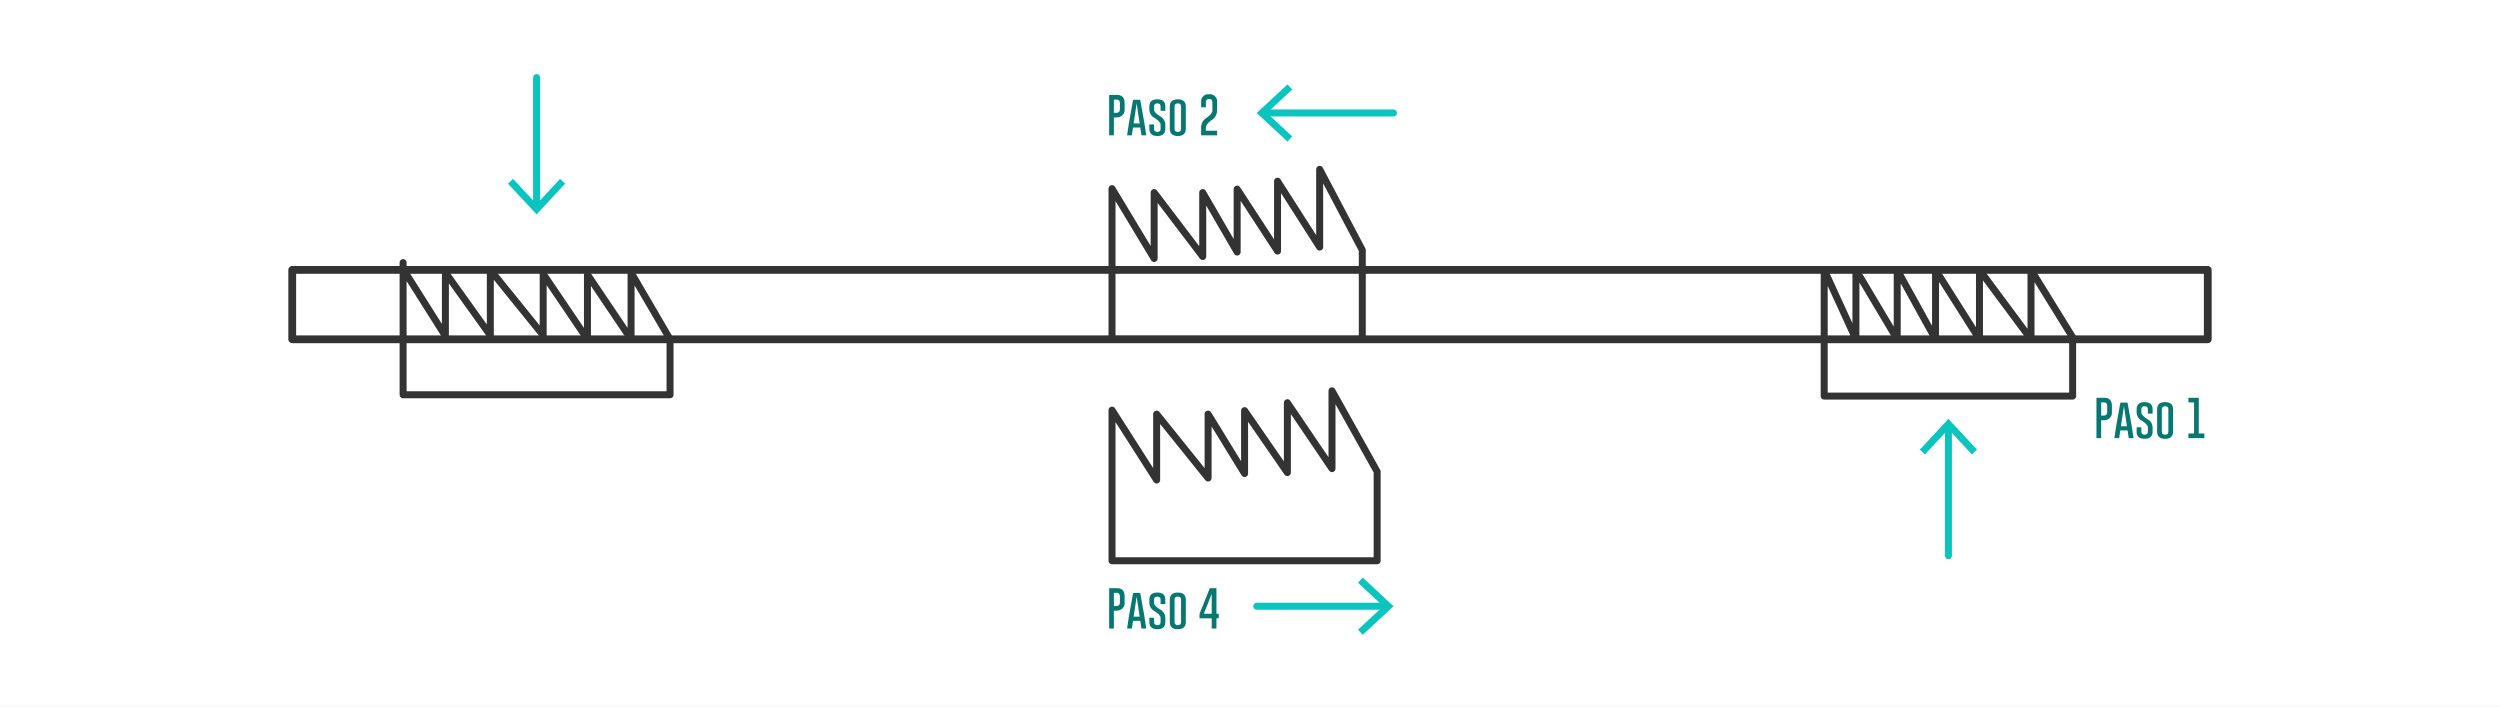
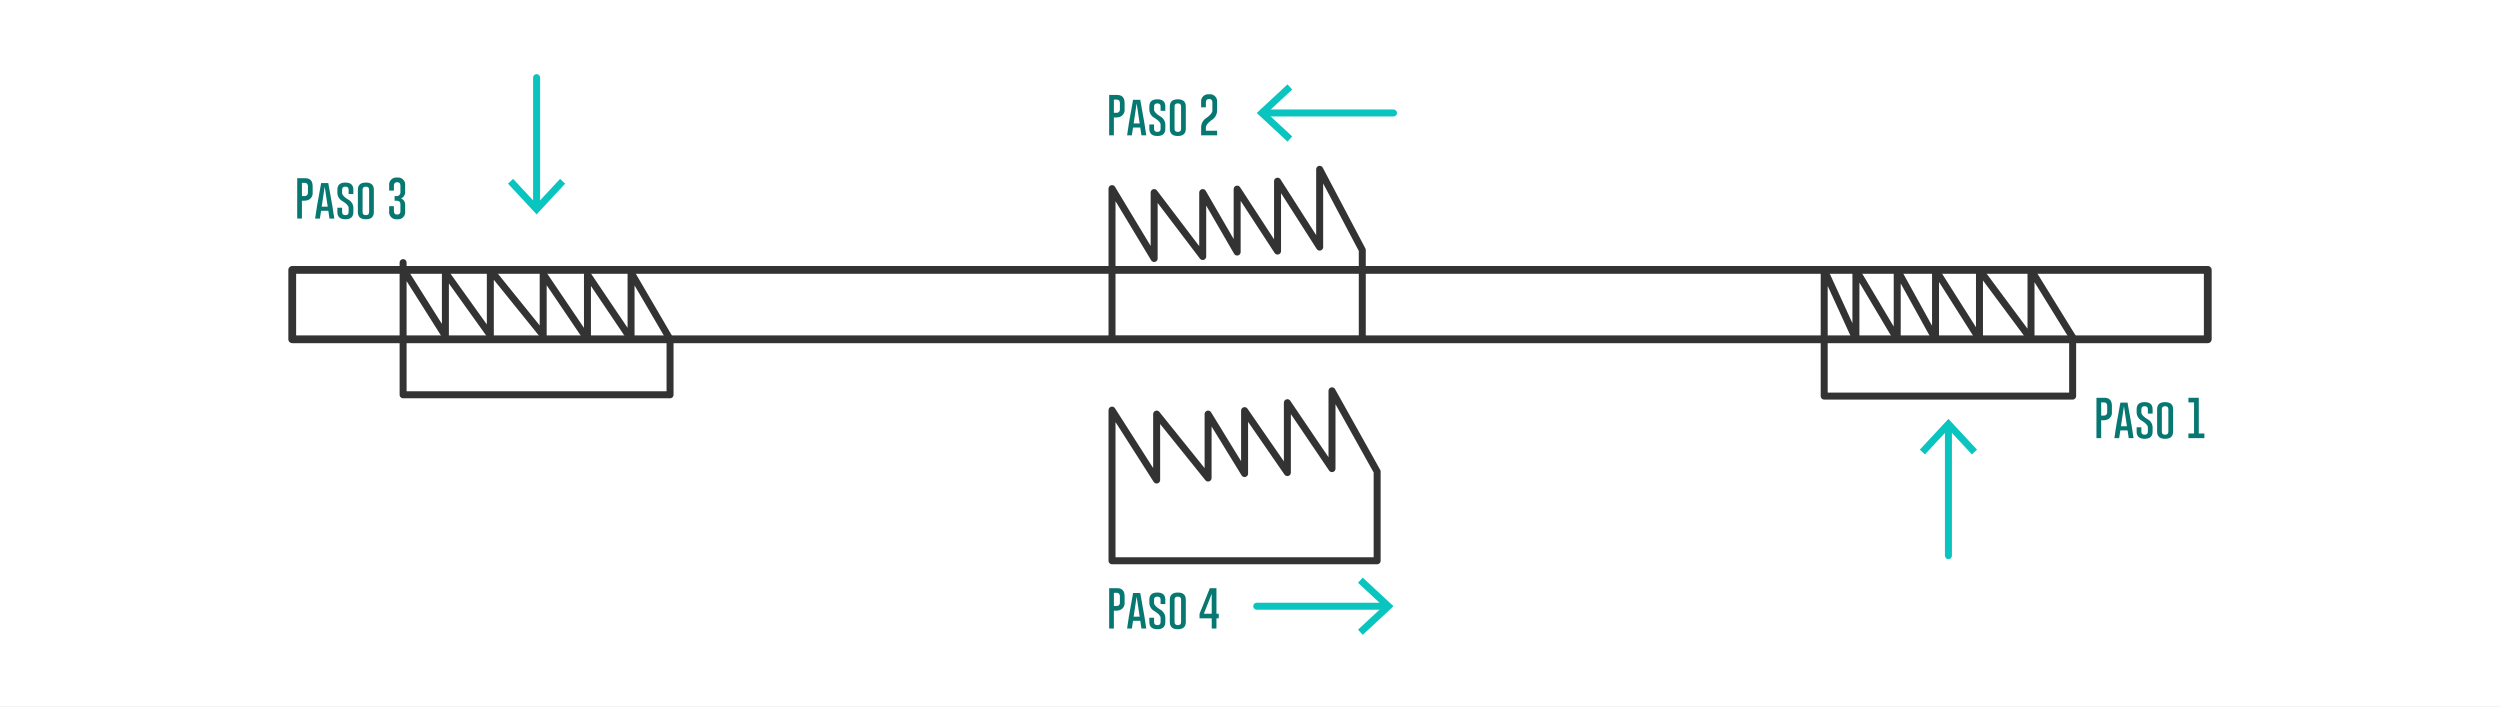
<svg xmlns="http://www.w3.org/2000/svg" width="715" height="202" viewBox="0 0 715 202">
-   <g transform="translate(-443 -5733)">
-     <g transform="translate(-2092.336 6268.504)">
-       <rect width="715" height="202" transform="translate(2535.336 -535.504)" fill="#fff" />
-       <rect width="547.843" height="19.843" transform="translate(2618.915 -458.315)" fill="none" stroke="#333" stroke-linecap="round" stroke-linejoin="round" stroke-width="2.23" />
-       <path d="M2650.625-460.394v37.8h76.346v-15.874l-11.15-19.087v19.087l-12.472-18.52v18.52l-12.661-18.709v17.575l-15.118-18.709v18.709l-12.85-17.953v18.142l-11.339-17.953" fill="none" stroke="#333" stroke-linecap="round" stroke-linejoin="round" stroke-width="2" />
-       <path d="M2688.8-475.358a1,1,0,0,1-1-1v-36.949a1,1,0,0,1,1-1,1,1,0,0,1,1,1v36.949A1,1,0,0,1,2688.8-475.358Z" fill="#0ac4bf" />
-       <path d="M2680.619-482.985l1.465-1.364,6.713,7.224,6.715-7.224,1.465,1.364-8.18,8.8Z" fill="#0ac4bf" />
-       <path d="M3092.584-375.583a1,1,0,0,1-1-1v-36.949a1,1,0,0,1,1-1,1,1,0,0,1,1,1v36.949A1,1,0,0,1,3092.584-375.583Z" fill="#0ac4bf" />
-       <path d="M3100.763-406.9l-1.465,1.364-6.713-7.224-6.715,7.224-1.465-1.364,8.18-8.8Z" fill="#0ac4bf" />
-       <path d="M3057.056-458.315v36.095h71.055v-16.819l-11.906-19.276v19.843l-14.74-19.843v19.843L3088.9-458.315v19.843l-10.96-19.843v19.843l-11.811-19.843v19.843Z" fill="none" stroke="#333" stroke-linecap="round" stroke-linejoin="round" stroke-width="2" />
-       <path d="M3134.921-421.74h2.32q2.1.006,2.1,2.326v1.787a2.084,2.084,0,0,1-1.518,2.2,3.651,3.651,0,0,1-1.09.123h-.463v5.1h-1.353Zm1.353,1.33v3.773h.575a1.908,1.908,0,0,0,.562-.058.914.914,0,0,0,.58-.932v-1.787q0-1-.926-1Z" fill="#077771" />
-       <path d="M3144.993-413.73l.539,3.533h-1.377l-.334-2.221h-2.068l-.34,2.221h-1.365l.527-3.522,1.19-6.638h2.044Zm-1.348.134-.861-5.742-.861,5.742Z" fill="#077771" />
-       <path d="M3146.411-418.459q0-2.038,2.285-2.039t2.285,2.039v1.254h-1.353v-1.254q0-.867-.926-.867h-.012q-.925,0-.925.867v.949q0,.786,1.687,1.846a2.731,2.731,0,0,1,1.529,2.291v1.324q0,2.045-2.279,2.045t-2.291-2.045V-413.3h1.354v1.248q0,.873.937.873t.926-.873v-1.195q0-.839-1.688-1.9a2.754,2.754,0,0,1-1.529-2.327Z" fill="#077771" />
-       <path d="M3156.841-412.049q0,2.04-2.285,2.045t-2.286-2.045v-6.41q0-2.038,2.286-2.039t2.285,2.039Zm-1.354-6.41q0-.867-.926-.867h-.011q-.925,0-.926.867v6.41q0,.873.932.873t.931-.873Z" fill="#077771" />
-       <path d="M3164.188-421.74v10.213h1.606v1.33h-4.57v-1.33h1.611v-8.883h-1.611v-1.33Z" fill="#077771" />
-       <path d="M2933.878-502.189h-36.949a1,1,0,0,1-1-1,1,1,0,0,1,1-1h36.949a1,1,0,0,1,1,1A1,1,0,0,1,2933.878-502.189Z" fill="#0ac4bf" />
-       <path d="M2903.555-511.369l1.364,1.465-7.224,6.713,7.224,6.715-1.364,1.465-8.8-8.18Z" fill="#0ac4bf" />
-       <path d="M2931.708-361.126h-36.949a1,1,0,0,1-1-1,1,1,0,0,1,1-1h36.949a1,1,0,0,1,1,1A1,1,0,0,1,2931.708-361.126Z" fill="#0ac4bf" />
-       <path d="M2925.082-353.946l-1.364-1.465,7.224-6.713-7.224-6.715,1.364-1.465,8.8,8.18Z" fill="#0ac4bf" />
-       <path d="M2853.374-481.559v43.087h71.575v-25.512l-12.189-23.1v22.252l-12.047-18.85V-463.7l-11.551-17.717v18l-9.85-17.008v18.283l-13.89-18.283v18.85Z" fill="none" stroke="#333" stroke-linecap="round" stroke-linejoin="round" stroke-width="2" />
-       <path d="M2853.374-418.208v43.087H2929.2v-25.512l-12.913-23.1v22.252l-12.763-18.85v19.984l-12.237-17.717v18l-10.436-17.008v18.283l-14.715-18.283v18.85Z" fill="none" stroke="#333" stroke-linecap="round" stroke-linejoin="round" stroke-width="2" />
-       <path d="M2852.556-508.345h2.32q2.1.006,2.1,2.326v1.788a2.084,2.084,0,0,1-1.517,2.2,3.656,3.656,0,0,1-1.09.123h-.463v5.1h-1.353Zm1.353,1.33v3.774h.574a1.9,1.9,0,0,0,.563-.059.914.914,0,0,0,.58-.931v-1.788q0-1-.926-1Z" fill="#077771" />
-       <path d="M2862.628-500.335l.539,3.533h-1.377l-.334-2.22h-2.068l-.34,2.22h-1.365l.527-3.521,1.189-6.639h2.045Zm-1.348.135-.861-5.742-.861,5.742Z" fill="#077771" />
-       <path d="M2864.046-505.063q0-2.04,2.285-2.04t2.285,2.04v1.253h-1.353v-1.253q0-.869-.926-.868h-.012q-.925,0-.926.868v.949q0,.785,1.688,1.845a2.734,2.734,0,0,1,1.529,2.291v1.325q0,2.045-2.279,2.045t-2.291-2.045V-499.9h1.353v1.248q0,.873.938.873t.926-.873v-1.2q0-.837-1.688-1.9a2.754,2.754,0,0,1-1.529-2.326Z" fill="#077771" />
-       <path d="M2874.475-498.653q0,2.039-2.285,2.045t-2.285-2.045v-6.41q0-2.04,2.285-2.04t2.285,2.04Zm-1.353-6.41q0-.869-.926-.868h-.012q-.926,0-.925.868v6.41q0,.873.931.873t.932-.873Z" fill="#077771" />
-       <path d="M2878.858-499.169a3.171,3.171,0,0,1,1.524-2.613q1.688-1.2,1.693-2.092v-2.338q0-.99-.92-.99h-.012q-.932,0-.931.99v1.412h-1.354v-1.412a2.038,2.038,0,0,1,2.285-2.326,2.038,2.038,0,0,1,2.286,2.326v2.379a3.2,3.2,0,0,1-1.53,2.648q-1.687,1.2-1.687,2.163v.9h3.217v1.33h-4.571Z" fill="#077771" />
-       <path d="M2852.556-367.282h2.32q2.1.006,2.1,2.326v1.787a2.084,2.084,0,0,1-1.517,2.2,3.656,3.656,0,0,1-1.09.123h-.463v5.1h-1.353Zm1.353,1.33v3.773h.574a1.912,1.912,0,0,0,.563-.058.914.914,0,0,0,.58-.932v-1.787q0-1-.926-1Z" fill="#077771" />
-       <path d="M2862.628-359.272l.539,3.533h-1.377l-.334-2.221h-2.068l-.34,2.221h-1.365l.527-3.522,1.189-6.638h2.045Zm-1.348.134-.861-5.742-.861,5.742Z" fill="#077771" />
-       <path d="M2864.046-364q0-2.038,2.285-2.039t2.285,2.039v1.254h-1.353V-364q0-.867-.926-.867h-.012q-.925,0-.926.867v.949q0,.786,1.688,1.846a2.733,2.733,0,0,1,1.529,2.291v1.324q0,2.045-2.279,2.045t-2.291-2.045v-1.248h1.353v1.248q0,.873.938.873t.926-.873v-1.2q0-.838-1.688-1.9a2.754,2.754,0,0,1-1.529-2.327Z" fill="#077771" />
-       <path d="M2874.475-357.591q0,2.04-2.285,2.045t-2.285-2.045V-364q0-2.038,2.285-2.039t2.285,2.039Zm-1.353-6.41q0-.867-.926-.867h-.012q-.926,0-.925.867v6.41q0,.873.931.873t.932-.873Z" fill="#077771" />
-       <path d="M2883.241-367.282v7.3h.662v1.33h-.662v2.918h-1.353v-2.918H2878.4v-1.289l2.948-7.336Zm-3.6,7.3h2.245v-5.69Z" fill="#077771" />
+   <g id="Grupo_57148" data-name="Grupo 57148" transform="translate(6823 4939)">
+     <g id="Grupo_54103" data-name="Grupo 54103" transform="translate(-7266 -10672)">
+       <g id="Grupo_54118" data-name="Grupo 54118" transform="translate(-2092.336 6268.504)">
+         <rect id="Rectángulo_5216" data-name="Rectángulo 5216" width="715" height="202" transform="translate(2535.336 -535.504)" fill="#fff" />
+         <rect id="Rectángulo_5330" data-name="Rectángulo 5330" width="547.843" height="19.843" transform="translate(2618.915 -458.315)" fill="none" stroke="#333" stroke-linecap="round" stroke-linejoin="round" stroke-width="2.23" />
+         <path id="Trazado_101461" data-name="Trazado 101461" d="M2650.625-460.394v37.8h76.346v-15.874l-11.15-19.087v19.087l-12.472-18.52v18.52l-12.661-18.709v17.575l-15.118-18.709v18.709l-12.85-17.953v18.142l-11.339-17.953" fill="none" stroke="#333" stroke-linecap="round" stroke-linejoin="round" stroke-width="2" />
+         <g id="Grupo_54108" data-name="Grupo 54108">
+           <path id="Trazado_101462" data-name="Trazado 101462" d="M2688.8-475.358a1,1,0,0,1-1-1v-36.949a1,1,0,0,1,1-1,1,1,0,0,1,1,1v36.949A1,1,0,0,1,2688.8-475.358Z" fill="#0ac4bf" />
+           <g id="Grupo_54107" data-name="Grupo 54107">
+             <path id="Trazado_101463" data-name="Trazado 101463" d="M2680.619-482.985l1.465-1.364,6.713,7.224,6.715-7.224,1.465,1.364-8.18,8.8Z" fill="#0ac4bf" />
+           </g>
+         </g>
+         <g id="Grupo_54110" data-name="Grupo 54110">
+           <path id="Trazado_101464" data-name="Trazado 101464" d="M3092.584-375.583a1,1,0,0,1-1-1v-36.949a1,1,0,0,1,1-1,1,1,0,0,1,1,1v36.949A1,1,0,0,1,3092.584-375.583Z" fill="#0ac4bf" />
+           <g id="Grupo_54109" data-name="Grupo 54109">
+             <path id="Trazado_101465" data-name="Trazado 101465" d="M3100.763-406.9l-1.465,1.364-6.713-7.224-6.715,7.224-1.465-1.364,8.18-8.8Z" fill="#0ac4bf" />
+           </g>
+         </g>
+         <path id="Trazado_101466" data-name="Trazado 101466" d="M3057.056-458.315v36.095h71.055v-16.819l-11.906-19.276v19.843l-14.74-19.843v19.843L3088.9-458.315v19.843l-10.96-19.843v19.843l-11.811-19.843v19.843Z" fill="none" stroke="#333" stroke-linecap="round" stroke-linejoin="round" stroke-width="2" />
+         <g id="Grupo_54111" data-name="Grupo 54111">
+           <path id="Trazado_101467" data-name="Trazado 101467" d="M3134.921-421.74h2.32q2.1.006,2.1,2.326v1.787a2.084,2.084,0,0,1-1.518,2.2,3.651,3.651,0,0,1-1.09.123h-.463v5.1h-1.353Zm1.353,1.33v3.773h.575a1.908,1.908,0,0,0,.562-.058.914.914,0,0,0,.58-.932v-1.787q0-1-.926-1Z" fill="#077771" />
+           <path id="Trazado_101468" data-name="Trazado 101468" d="M3144.993-413.73l.539,3.533h-1.377l-.334-2.221h-2.068l-.34,2.221h-1.365l.527-3.522,1.19-6.638h2.044Zm-1.348.134-.861-5.742-.861,5.742Z" fill="#077771" />
+           <path id="Trazado_101469" data-name="Trazado 101469" d="M3146.411-418.459q0-2.038,2.285-2.039t2.285,2.039v1.254h-1.353v-1.254q0-.867-.926-.867h-.012q-.925,0-.925.867v.949q0,.786,1.687,1.846a2.731,2.731,0,0,1,1.529,2.291v1.324q0,2.045-2.279,2.045t-2.291-2.045V-413.3h1.354v1.248q0,.873.937.873t.926-.873v-1.195q0-.839-1.688-1.9a2.754,2.754,0,0,1-1.529-2.327Z" fill="#077771" />
+           <path id="Trazado_101470" data-name="Trazado 101470" d="M3156.841-412.049q0,2.04-2.285,2.045t-2.286-2.045v-6.41q0-2.038,2.286-2.039t2.285,2.039Zm-1.354-6.41q0-.867-.926-.867h-.011q-.925,0-.926.867v6.41q0,.873.932.873t.931-.873Z" fill="#077771" />
+           <path id="Trazado_101471" data-name="Trazado 101471" d="M3164.188-421.74v10.213h1.606v1.33h-4.57v-1.33h1.611v-8.883h-1.611v-1.33Z" fill="#077771" />
+         </g>
+         <g id="Grupo_54113" data-name="Grupo 54113">
+           <path id="Trazado_101472" data-name="Trazado 101472" d="M2933.878-502.189h-36.949a1,1,0,0,1-1-1,1,1,0,0,1,1-1h36.949a1,1,0,0,1,1,1A1,1,0,0,1,2933.878-502.189Z" fill="#0ac4bf" />
+           <g id="Grupo_54112" data-name="Grupo 54112">
+             <path id="Trazado_101473" data-name="Trazado 101473" d="M2903.555-511.369l1.364,1.465-7.224,6.713,7.224,6.715-1.364,1.465-8.8-8.18Z" fill="#0ac4bf" />
+           </g>
+         </g>
+         <g id="Grupo_54115" data-name="Grupo 54115">
+           <path id="Trazado_101474" data-name="Trazado 101474" d="M2931.708-361.126h-36.949a1,1,0,0,1-1-1,1,1,0,0,1,1-1h36.949a1,1,0,0,1,1,1A1,1,0,0,1,2931.708-361.126Z" fill="#0ac4bf" />
+           <g id="Grupo_54114" data-name="Grupo 54114">
+             <path id="Trazado_101475" data-name="Trazado 101475" d="M2925.082-353.946l-1.364-1.465,7.224-6.713-7.224-6.715,1.364-1.465,8.8,8.18Z" fill="#0ac4bf" />
+           </g>
+         </g>
+         <path id="Trazado_101476" data-name="Trazado 101476" d="M2853.374-481.559v43.087h71.575v-25.512l-12.189-23.1v22.252l-12.047-18.85V-463.7l-11.551-17.717v18l-9.85-17.008v18.283l-13.89-18.283v18.85Z" fill="none" stroke="#333" stroke-linecap="round" stroke-linejoin="round" stroke-width="2" />
+         <path id="Trazado_101477" data-name="Trazado 101477" d="M2853.374-418.208v43.087H2929.2v-25.512l-12.913-23.1v22.252l-12.763-18.85v19.984l-12.237-17.717v18l-10.436-17.008v18.283l-14.715-18.283v18.85Z" fill="none" stroke="#333" stroke-linecap="round" stroke-linejoin="round" stroke-width="2" />
+         <g id="Grupo_54116" data-name="Grupo 54116">
+           <path id="Trazado_101478" data-name="Trazado 101478" d="M2852.556-508.345h2.32q2.1.006,2.1,2.326v1.788a2.084,2.084,0,0,1-1.517,2.2,3.656,3.656,0,0,1-1.09.123h-.463v5.1h-1.353Zm1.353,1.33v3.774h.574a1.9,1.9,0,0,0,.563-.059.914.914,0,0,0,.58-.931v-1.788q0-1-.926-1Z" fill="#077771" />
+           <path id="Trazado_101479" data-name="Trazado 101479" d="M2862.628-500.335l.539,3.533h-1.377l-.334-2.22h-2.068l-.34,2.22h-1.365l.527-3.521,1.189-6.639h2.045Zm-1.348.135-.861-5.742-.861,5.742Z" fill="#077771" />
+           <path id="Trazado_101480" data-name="Trazado 101480" d="M2864.046-505.063q0-2.04,2.285-2.04t2.285,2.04v1.253h-1.353v-1.253q0-.869-.926-.868h-.012q-.925,0-.926.868v.949q0,.785,1.688,1.845a2.734,2.734,0,0,1,1.529,2.291v1.325q0,2.045-2.279,2.045t-2.291-2.045V-499.9h1.353v1.248q0,.873.938.873t.926-.873v-1.2q0-.837-1.688-1.9a2.754,2.754,0,0,1-1.529-2.326Z" fill="#077771" />
+           <path id="Trazado_101481" data-name="Trazado 101481" d="M2874.475-498.653q0,2.039-2.285,2.045t-2.285-2.045v-6.41q0-2.04,2.285-2.04t2.285,2.04Zm-1.353-6.41q0-.869-.926-.868h-.012q-.926,0-.925.868v6.41q0,.873.931.873t.932-.873Z" fill="#077771" />
+           <path id="Trazado_101482" data-name="Trazado 101482" d="M2878.858-499.169a3.171,3.171,0,0,1,1.524-2.613q1.688-1.2,1.693-2.092v-2.338q0-.99-.92-.99h-.012q-.932,0-.931.99v1.412h-1.354v-1.412a2.038,2.038,0,0,1,2.285-2.326,2.038,2.038,0,0,1,2.286,2.326v2.379a3.2,3.2,0,0,1-1.53,2.648q-1.687,1.2-1.687,2.163v.9h3.217v1.33h-4.571Z" fill="#077771" />
+         </g>
+         <g id="Grupo_54117" data-name="Grupo 54117">
+           <path id="Trazado_101483" data-name="Trazado 101483" d="M2852.556-367.282h2.32q2.1.006,2.1,2.326v1.787a2.084,2.084,0,0,1-1.517,2.2,3.656,3.656,0,0,1-1.09.123h-.463v5.1h-1.353Zm1.353,1.33v3.773h.574a1.912,1.912,0,0,0,.563-.058.914.914,0,0,0,.58-.932v-1.787q0-1-.926-1Z" fill="#077771" />
+           <path id="Trazado_101484" data-name="Trazado 101484" d="M2862.628-359.272l.539,3.533h-1.377l-.334-2.221h-2.068l-.34,2.221h-1.365l.527-3.522,1.189-6.638h2.045Zm-1.348.134-.861-5.742-.861,5.742Z" fill="#077771" />
+           <path id="Trazado_101485" data-name="Trazado 101485" d="M2864.046-364q0-2.038,2.285-2.039t2.285,2.039v1.254h-1.353V-364q0-.867-.926-.867h-.012q-.925,0-.926.867v.949q0,.786,1.688,1.846a2.733,2.733,0,0,1,1.529,2.291v1.324q0,2.045-2.279,2.045t-2.291-2.045v-1.248h1.353v1.248q0,.873.938.873t.926-.873v-1.2q0-.838-1.688-1.9a2.754,2.754,0,0,1-1.529-2.327Z" fill="#077771" />
+           <path id="Trazado_101486" data-name="Trazado 101486" d="M2874.475-357.591q0,2.04-2.285,2.045t-2.285-2.045V-364q0-2.038,2.285-2.039t2.285,2.039Zm-1.353-6.41q0-.867-.926-.867h-.012q-.926,0-.925.867v6.41q0,.873.931.873t.932-.873Z" fill="#077771" />
+           <path id="Trazado_101487" data-name="Trazado 101487" d="M2883.241-367.282v7.3h.662v1.33h-.662v2.918h-1.353v-2.918H2878.4v-1.289l2.948-7.336Zm-3.6,7.3h2.245v-5.69Z" fill="#077771" />
+         </g>
+       </g>
+     </g>
+     <g id="Grupo_57147" data-name="Grupo 57147" transform="translate(-10620.537 -4362.385)">
+       <path id="Trazado_101495" data-name="Trazado 101495" d="M3882.537-525.644h2.321q2.1.006,2.1,2.326v1.787a2.085,2.085,0,0,1-1.517,2.2,3.658,3.658,0,0,1-1.09.123h-.463v5.1h-1.354Zm1.354,1.33v3.773h.574a1.919,1.919,0,0,0,.563-.058.916.916,0,0,0,.58-.932v-1.787q0-1-.926-1Z" fill="#077771" />
+       <path id="Trazado_101496" data-name="Trazado 101496" d="M3892.61-517.635l.539,3.534h-1.377l-.334-2.221h-2.069l-.339,2.221h-1.366l.528-3.522,1.189-6.638h2.045Zm-1.348.135-.861-5.742-.862,5.742Z" fill="#077771" />
+       <path id="Trazado_101497" data-name="Trazado 101497" d="M3894.028-522.363q0-2.039,2.285-2.039t2.285,2.039v1.254h-1.354v-1.254q0-.867-.925-.867h-.012q-.925,0-.926.867v.949q0,.786,1.688,1.846a2.732,2.732,0,0,1,1.529,2.291v1.324q0,2.044-2.279,2.045t-2.291-2.045V-517.2h1.353v1.248q0,.873.938.873t.925-.873v-1.2q0-.838-1.687-1.9a2.751,2.751,0,0,1-1.529-2.326Z" fill="#077771" />
+       <path id="Trazado_101498" data-name="Trazado 101498" d="M3904.457-515.953q0,2.039-2.285,2.045t-2.285-2.045v-6.41q0-2.039,2.285-2.039t2.285,2.039Zm-1.353-6.41q0-.867-.926-.867h-.012q-.925,0-.926.867v6.41q0,.873.932.873t.932-.873Z" fill="#077771" />
+       <path id="Trazado_101499" data-name="Trazado 101499" d="M3911.055-520.541a1.048,1.048,0,0,0,1-1.166v-1.81q0-.985-.926-.985t-.937.985v1.423h-1.354v-1.423a2.042,2.042,0,0,1,2.291-2.321,2.033,2.033,0,0,1,2.279,2.321v1.869a1.921,1.921,0,0,1-1.154,1.8,1.819,1.819,0,0,1,1.154,1.658v1.963a2.032,2.032,0,0,1-2.279,2.32,2.041,2.041,0,0,1-2.291-2.32v-1.424h1.354v1.424q0,.984.937.984t.926-.984v-1.963q.018-.961-1.014-1.014h-.65v-1.336Z" fill="#077771" />
    </g>
  </g>
</svg>
